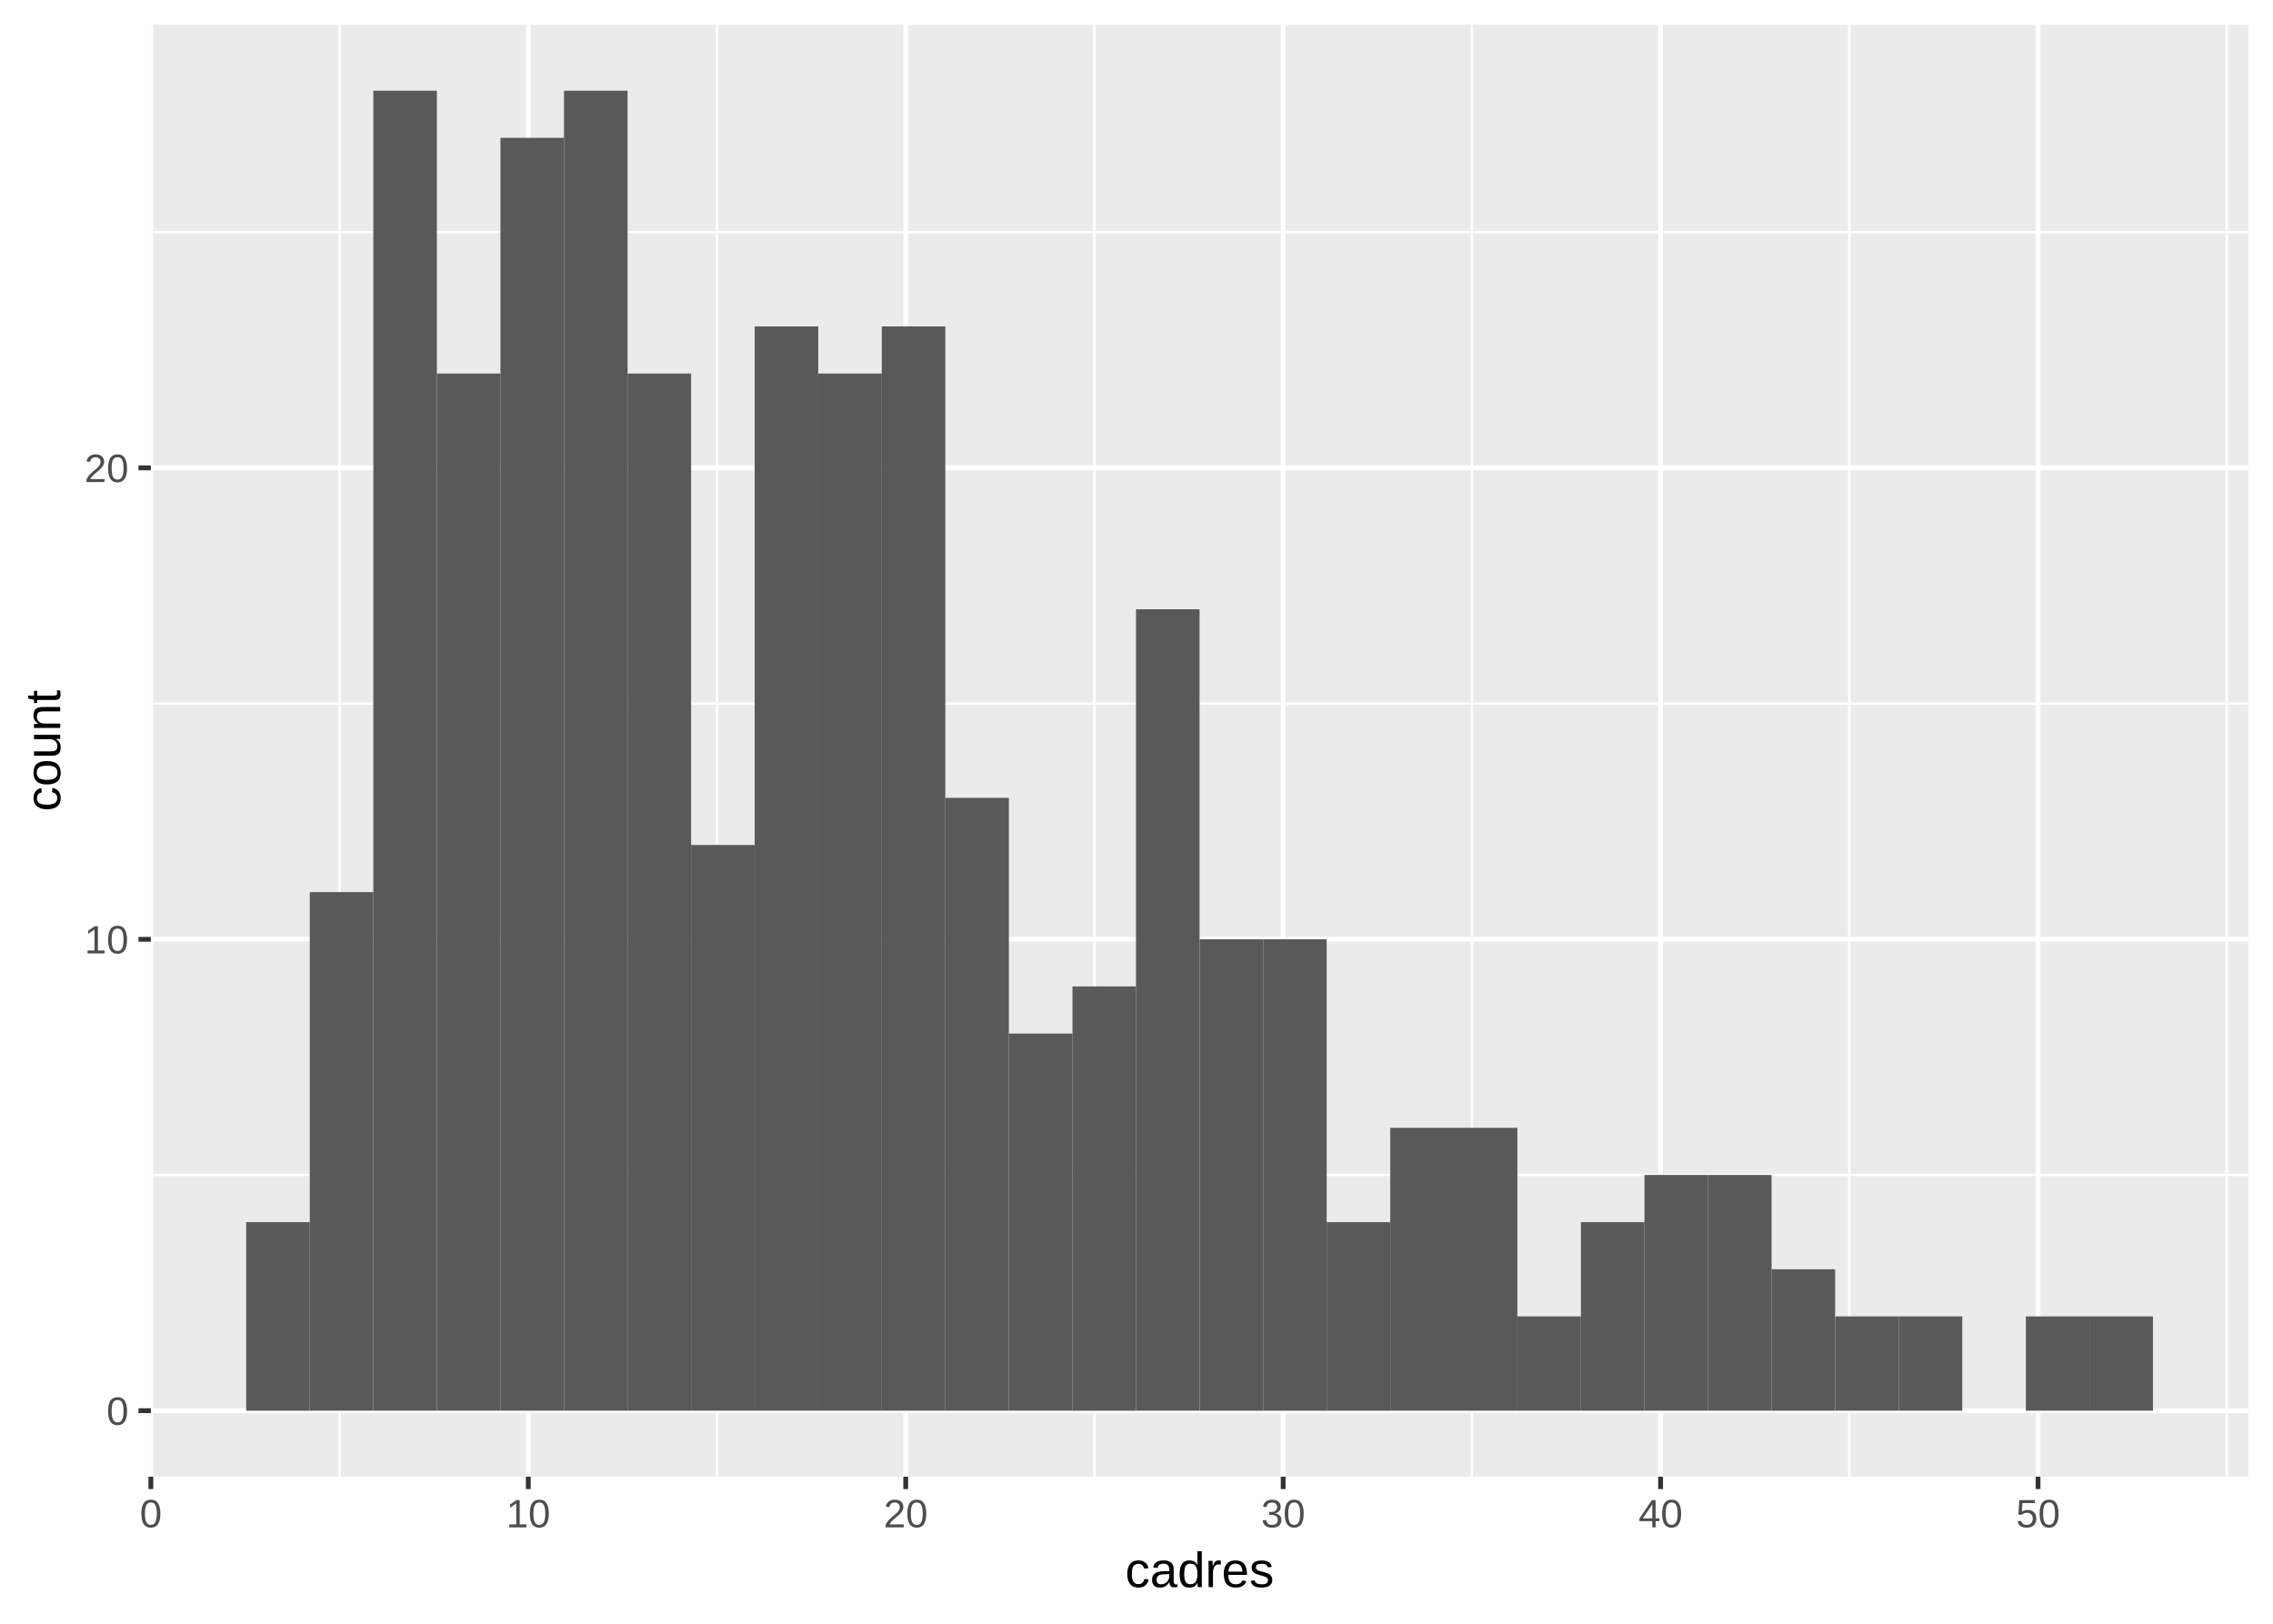
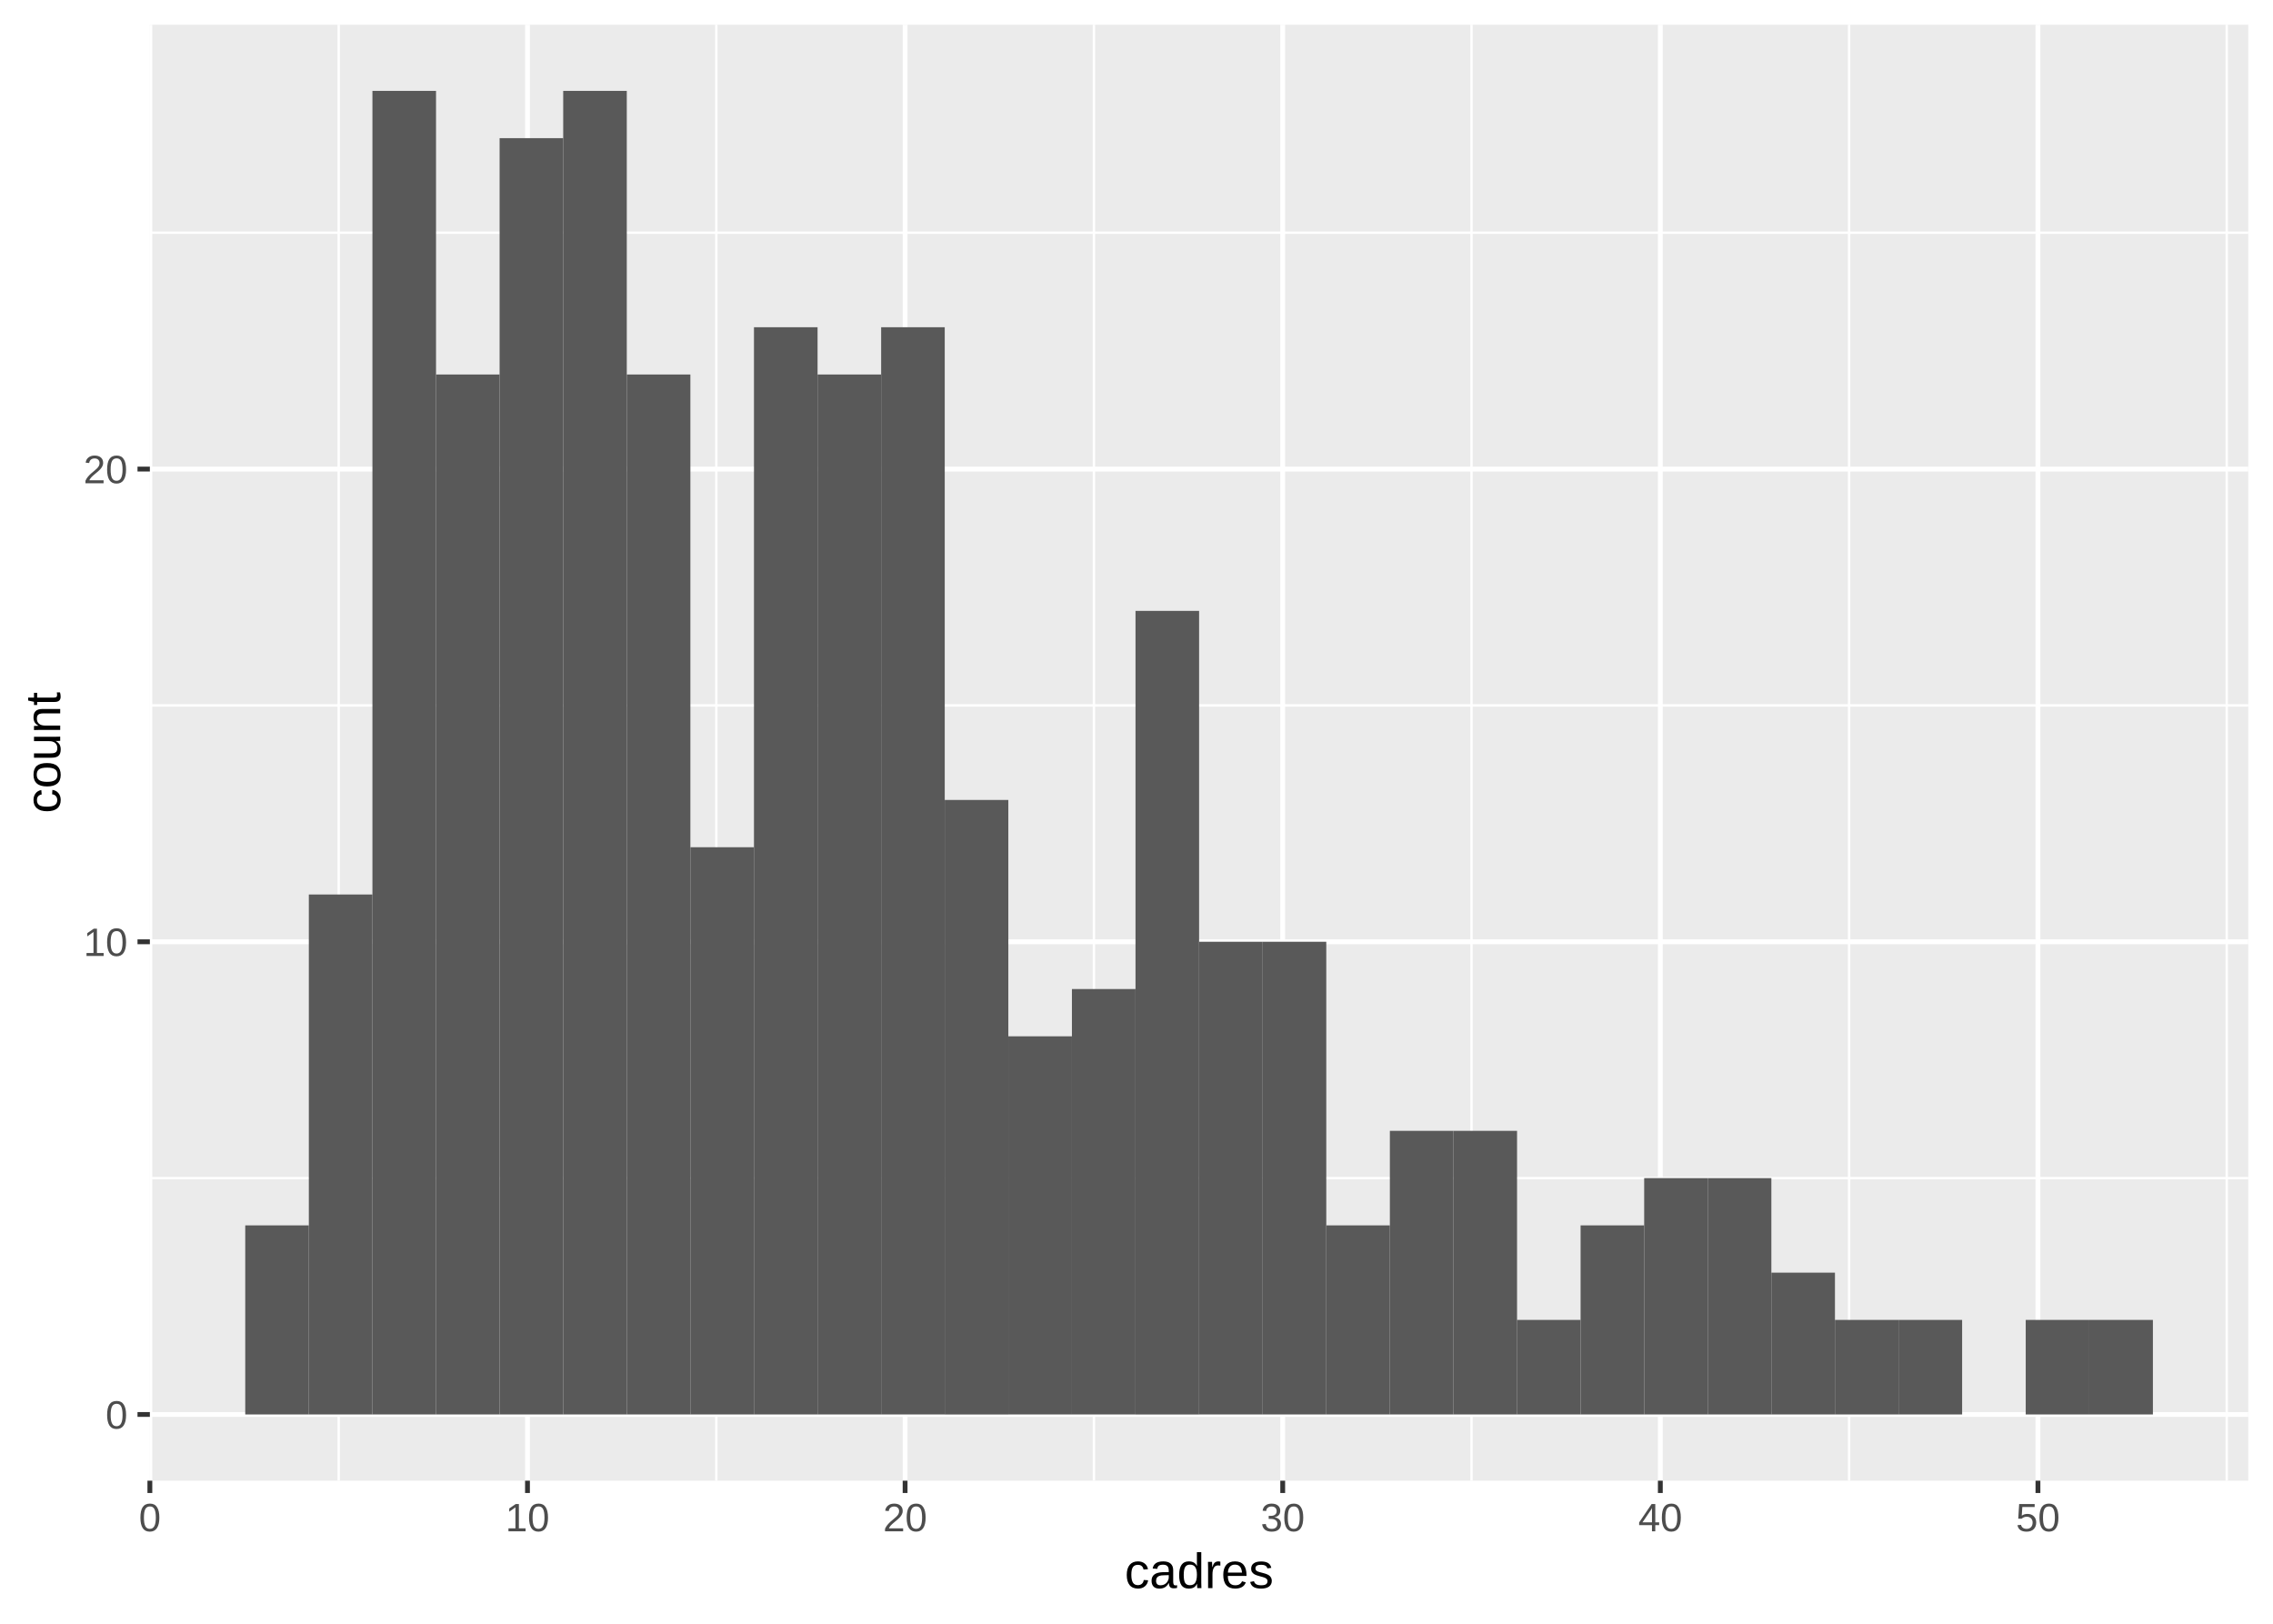
<svg xmlns="http://www.w3.org/2000/svg" viewBox="0 0 504.00 360.00">
  <defs>
    <style type="text/css">
-     line, polyline, path, rect, circle {
+     line, polyline, polygon, path, rect, circle {
      fill: none;
      stroke: #000000;
      stroke-linecap: round;
      stroke-linejoin: round;
      stroke-miterlimit: 10.00;
    }
  </style>
  </defs>
  <rect width="100%" height="100%" style="stroke: none; fill: #FFFFFF;" />
  <rect x="0.00" y="0.00" width="504.00" height="360.00" style="stroke-width: 1.07; stroke: #FFFFFF; fill: #FFFFFF;" />
  <defs>
-     <clipPath id="cpMzMuNDUzfDQ5OC41MjF8MzI3LjM5Nnw1LjQ3OTQ1">
-       <rect x="33.45" y="5.48" width="465.07" height="321.92" />
+     <clipPath id="cpMzMuMjN8NDk4LjUyfDMyOC4yOHw1LjQ4">
+       <rect x="33.23" y="5.48" width="465.29" height="322.80" />
    </clipPath>
  </defs>
-   <rect x="33.45" y="5.48" width="465.07" height="321.92" style="stroke-width: 1.07; stroke: none; fill: #EBEBEB;" clip-path="url(#cpMzMuNDUzfDQ5OC41MjF8MzI3LjM5Nnw1LjQ3OTQ1)" />
-   <polyline points="33.45,260.50 498.52,260.50 " style="stroke-width: 0.53; stroke: #FFFFFF; stroke-linecap: butt;" clip-path="url(#cpMzMuNDUzfDQ5OC41MjF8MzI3LjM5Nnw1LjQ3OTQ1)" />
-   <polyline points="33.45,155.99 498.52,155.99 " style="stroke-width: 0.53; stroke: #FFFFFF; stroke-linecap: butt;" clip-path="url(#cpMzMuNDUzfDQ5OC41MjF8MzI3LjM5Nnw1LjQ3OTQ1)" />
-   <polyline points="33.45,51.47 498.52,51.47 " style="stroke-width: 0.53; stroke: #FFFFFF; stroke-linecap: butt;" clip-path="url(#cpMzMuNDUzfDQ5OC41MjF8MzI3LjM5Nnw1LjQ3OTQ1)" />
-   <polyline points="75.30,327.40 75.30,5.48 " style="stroke-width: 0.53; stroke: #FFFFFF; stroke-linecap: butt;" clip-path="url(#cpMzMuNDUzfDQ5OC41MjF8MzI3LjM5Nnw1LjQ3OTQ1)" />
-   <polyline points="158.99,327.40 158.99,5.48 " style="stroke-width: 0.53; stroke: #FFFFFF; stroke-linecap: butt;" clip-path="url(#cpMzMuNDUzfDQ5OC41MjF8MzI3LjM5Nnw1LjQ3OTQ1)" />
-   <polyline points="242.68,327.40 242.68,5.48 " style="stroke-width: 0.53; stroke: #FFFFFF; stroke-linecap: butt;" clip-path="url(#cpMzMuNDUzfDQ5OC41MjF8MzI3LjM5Nnw1LjQ3OTQ1)" />
-   <polyline points="326.37,327.40 326.37,5.48 " style="stroke-width: 0.53; stroke: #FFFFFF; stroke-linecap: butt;" clip-path="url(#cpMzMuNDUzfDQ5OC41MjF8MzI3LjM5Nnw1LjQ3OTQ1)" />
-   <polyline points="410.05,327.40 410.05,5.48 " style="stroke-width: 0.53; stroke: #FFFFFF; stroke-linecap: butt;" clip-path="url(#cpMzMuNDUzfDQ5OC41MjF8MzI3LjM5Nnw1LjQ3OTQ1)" />
-   <polyline points="493.74,327.40 493.74,5.48 " style="stroke-width: 0.53; stroke: #FFFFFF; stroke-linecap: butt;" clip-path="url(#cpMzMuNDUzfDQ5OC41MjF8MzI3LjM5Nnw1LjQ3OTQ1)" />
-   <polyline points="33.45,312.76 498.52,312.76 " style="stroke-width: 1.07; stroke: #FFFFFF; stroke-linecap: butt;" clip-path="url(#cpMzMuNDUzfDQ5OC41MjF8MzI3LjM5Nnw1LjQ3OTQ1)" />
-   <polyline points="33.45,208.25 498.52,208.25 " style="stroke-width: 1.07; stroke: #FFFFFF; stroke-linecap: butt;" clip-path="url(#cpMzMuNDUzfDQ5OC41MjF8MzI3LjM5Nnw1LjQ3OTQ1)" />
-   <polyline points="33.45,103.73 498.52,103.73 " style="stroke-width: 1.07; stroke: #FFFFFF; stroke-linecap: butt;" clip-path="url(#cpMzMuNDUzfDQ5OC41MjF8MzI3LjM5Nnw1LjQ3OTQ1)" />
-   <polyline points="33.45,327.40 33.45,5.48 " style="stroke-width: 1.07; stroke: #FFFFFF; stroke-linecap: butt;" clip-path="url(#cpMzMuNDUzfDQ5OC41MjF8MzI3LjM5Nnw1LjQ3OTQ1)" />
-   <polyline points="117.14,327.40 117.14,5.48 " style="stroke-width: 1.07; stroke: #FFFFFF; stroke-linecap: butt;" clip-path="url(#cpMzMuNDUzfDQ5OC41MjF8MzI3LjM5Nnw1LjQ3OTQ1)" />
-   <polyline points="200.83,327.40 200.83,5.48 " style="stroke-width: 1.07; stroke: #FFFFFF; stroke-linecap: butt;" clip-path="url(#cpMzMuNDUzfDQ5OC41MjF8MzI3LjM5Nnw1LjQ3OTQ1)" />
-   <polyline points="284.52,327.40 284.52,5.48 " style="stroke-width: 1.07; stroke: #FFFFFF; stroke-linecap: butt;" clip-path="url(#cpMzMuNDUzfDQ5OC41MjF8MzI3LjM5Nnw1LjQ3OTQ1)" />
-   <polyline points="368.21,327.40 368.21,5.48 " style="stroke-width: 1.07; stroke: #FFFFFF; stroke-linecap: butt;" clip-path="url(#cpMzMuNDUzfDQ5OC41MjF8MzI3LjM5Nnw1LjQ3OTQ1)" />
-   <polyline points="451.90,327.40 451.90,5.48 " style="stroke-width: 1.07; stroke: #FFFFFF; stroke-linecap: butt;" clip-path="url(#cpMzMuNDUzfDQ5OC41MjF8MzI3LjM5Nnw1LjQ3OTQ1)" />
-   <rect x="54.59" y="270.96" width="14.09" height="41.81" style="stroke-width: 1.07; stroke: none; stroke-linecap: butt; fill: #595959;" clip-path="url(#cpMzMuNDUzfDQ5OC41MjF8MzI3LjM5Nnw1LjQ3OTQ1)" />
-   <rect x="68.69" y="197.79" width="14.09" height="114.97" style="stroke-width: 1.07; stroke: none; stroke-linecap: butt; fill: #595959;" clip-path="url(#cpMzMuNDUzfDQ5OC41MjF8MzI3LjM5Nnw1LjQ3OTQ1)" />
-   <rect x="82.78" y="20.11" width="14.09" height="292.65" style="stroke-width: 1.07; stroke: none; stroke-linecap: butt; fill: #595959;" clip-path="url(#cpMzMuNDUzfDQ5OC41MjF8MzI3LjM5Nnw1LjQ3OTQ1)" />
-   <rect x="96.87" y="82.82" width="14.09" height="229.94" style="stroke-width: 1.07; stroke: none; stroke-linecap: butt; fill: #595959;" clip-path="url(#cpMzMuNDUzfDQ5OC41MjF8MzI3LjM5Nnw1LjQ3OTQ1)" />
-   <rect x="110.96" y="30.56" width="14.09" height="282.20" style="stroke-width: 1.07; stroke: none; stroke-linecap: butt; fill: #595959;" clip-path="url(#cpMzMuNDUzfDQ5OC41MjF8MzI3LjM5Nnw1LjQ3OTQ1)" />
-   <rect x="125.06" y="20.11" width="14.09" height="292.65" style="stroke-width: 1.07; stroke: none; stroke-linecap: butt; fill: #595959;" clip-path="url(#cpMzMuNDUzfDQ5OC41MjF8MzI3LjM5Nnw1LjQ3OTQ1)" />
-   <rect x="139.15" y="82.82" width="14.09" height="229.94" style="stroke-width: 1.07; stroke: none; stroke-linecap: butt; fill: #595959;" clip-path="url(#cpMzMuNDUzfDQ5OC41MjF8MzI3LjM5Nnw1LjQ3OTQ1)" />
-   <rect x="153.24" y="187.34" width="14.09" height="125.42" style="stroke-width: 1.07; stroke: none; stroke-linecap: butt; fill: #595959;" clip-path="url(#cpMzMuNDUzfDQ5OC41MjF8MzI3LjM5Nnw1LjQ3OTQ1)" />
-   <rect x="167.34" y="72.37" width="14.09" height="240.39" style="stroke-width: 1.07; stroke: none; stroke-linecap: butt; fill: #595959;" clip-path="url(#cpMzMuNDUzfDQ5OC41MjF8MzI3LjM5Nnw1LjQ3OTQ1)" />
-   <rect x="181.43" y="82.82" width="14.09" height="229.94" style="stroke-width: 1.07; stroke: none; stroke-linecap: butt; fill: #595959;" clip-path="url(#cpMzMuNDUzfDQ5OC41MjF8MzI3LjM5Nnw1LjQ3OTQ1)" />
-   <rect x="195.52" y="72.37" width="14.09" height="240.39" style="stroke-width: 1.07; stroke: none; stroke-linecap: butt; fill: #595959;" clip-path="url(#cpMzMuNDUzfDQ5OC41MjF8MzI3LjM5Nnw1LjQ3OTQ1)" />
-   <rect x="209.61" y="176.89" width="14.09" height="135.87" style="stroke-width: 1.07; stroke: none; stroke-linecap: butt; fill: #595959;" clip-path="url(#cpMzMuNDUzfDQ5OC41MjF8MzI3LjM5Nnw1LjQ3OTQ1)" />
-   <rect x="223.71" y="229.15" width="14.09" height="83.61" style="stroke-width: 1.07; stroke: none; stroke-linecap: butt; fill: #595959;" clip-path="url(#cpMzMuNDUzfDQ5OC41MjF8MzI3LjM5Nnw1LjQ3OTQ1)" />
-   <rect x="237.80" y="218.70" width="14.09" height="94.07" style="stroke-width: 1.07; stroke: none; stroke-linecap: butt; fill: #595959;" clip-path="url(#cpMzMuNDUzfDQ5OC41MjF8MzI3LjM5Nnw1LjQ3OTQ1)" />
-   <rect x="251.89" y="135.08" width="14.09" height="177.68" style="stroke-width: 1.07; stroke: none; stroke-linecap: butt; fill: #595959;" clip-path="url(#cpMzMuNDUzfDQ5OC41MjF8MzI3LjM5Nnw1LjQ3OTQ1)" />
-   <rect x="265.99" y="208.25" width="14.09" height="104.52" style="stroke-width: 1.07; stroke: none; stroke-linecap: butt; fill: #595959;" clip-path="url(#cpMzMuNDUzfDQ5OC41MjF8MzI3LjM5Nnw1LjQ3OTQ1)" />
-   <rect x="280.08" y="208.25" width="14.09" height="104.52" style="stroke-width: 1.07; stroke: none; stroke-linecap: butt; fill: #595959;" clip-path="url(#cpMzMuNDUzfDQ5OC41MjF8MzI3LjM5Nnw1LjQ3OTQ1)" />
-   <rect x="294.17" y="270.96" width="14.09" height="41.81" style="stroke-width: 1.07; stroke: none; stroke-linecap: butt; fill: #595959;" clip-path="url(#cpMzMuNDUzfDQ5OC41MjF8MzI3LjM5Nnw1LjQ3OTQ1)" />
-   <rect x="308.27" y="250.05" width="14.09" height="62.71" style="stroke-width: 1.07; stroke: none; stroke-linecap: butt; fill: #595959;" clip-path="url(#cpMzMuNDUzfDQ5OC41MjF8MzI3LjM5Nnw1LjQ3OTQ1)" />
-   <rect x="322.36" y="250.05" width="14.09" height="62.71" style="stroke-width: 1.07; stroke: none; stroke-linecap: butt; fill: #595959;" clip-path="url(#cpMzMuNDUzfDQ5OC41MjF8MzI3LjM5Nnw1LjQ3OTQ1)" />
-   <rect x="336.45" y="291.86" width="14.09" height="20.90" style="stroke-width: 1.07; stroke: none; stroke-linecap: butt; fill: #595959;" clip-path="url(#cpMzMuNDUzfDQ5OC41MjF8MzI3LjM5Nnw1LjQ3OTQ1)" />
-   <rect x="350.54" y="270.96" width="14.09" height="41.81" style="stroke-width: 1.07; stroke: none; stroke-linecap: butt; fill: #595959;" clip-path="url(#cpMzMuNDUzfDQ5OC41MjF8MzI3LjM5Nnw1LjQ3OTQ1)" />
-   <rect x="364.64" y="260.50" width="14.09" height="52.26" style="stroke-width: 1.07; stroke: none; stroke-linecap: butt; fill: #595959;" clip-path="url(#cpMzMuNDUzfDQ5OC41MjF8MzI3LjM5Nnw1LjQ3OTQ1)" />
-   <rect x="378.73" y="260.50" width="14.09" height="52.26" style="stroke-width: 1.07; stroke: none; stroke-linecap: butt; fill: #595959;" clip-path="url(#cpMzMuNDUzfDQ5OC41MjF8MzI3LjM5Nnw1LjQ3OTQ1)" />
-   <rect x="392.82" y="281.41" width="14.09" height="31.36" style="stroke-width: 1.07; stroke: none; stroke-linecap: butt; fill: #595959;" clip-path="url(#cpMzMuNDUzfDQ5OC41MjF8MzI3LjM5Nnw1LjQ3OTQ1)" />
-   <rect x="406.92" y="291.86" width="14.09" height="20.90" style="stroke-width: 1.07; stroke: none; stroke-linecap: butt; fill: #595959;" clip-path="url(#cpMzMuNDUzfDQ5OC41MjF8MzI3LjM5Nnw1LjQ3OTQ1)" />
-   <rect x="421.01" y="291.86" width="14.09" height="20.90" style="stroke-width: 1.07; stroke: none; stroke-linecap: butt; fill: #595959;" clip-path="url(#cpMzMuNDUzfDQ5OC41MjF8MzI3LjM5Nnw1LjQ3OTQ1)" />
-   <rect x="435.10" y="312.76" width="14.09" height="0.00" style="stroke-width: 1.07; stroke: none; stroke-linecap: butt; fill: #595959;" clip-path="url(#cpMzMuNDUzfDQ5OC41MjF8MzI3LjM5Nnw1LjQ3OTQ1)" />
-   <rect x="449.20" y="291.86" width="14.09" height="20.90" style="stroke-width: 1.07; stroke: none; stroke-linecap: butt; fill: #595959;" clip-path="url(#cpMzMuNDUzfDQ5OC41MjF8MzI3LjM5Nnw1LjQ3OTQ1)" />
-   <rect x="463.29" y="291.86" width="14.09" height="20.90" style="stroke-width: 1.07; stroke: none; stroke-linecap: butt; fill: #595959;" clip-path="url(#cpMzMuNDUzfDQ5OC41MjF8MzI3LjM5Nnw1LjQ3OTQ1)" />
+   <rect x="33.23" y="5.48" width="465.29" height="322.80" style="stroke-width: 1.07; stroke: none; fill: #EBEBEB;" clip-path="url(#cpMzMuMjN8NDk4LjUyfDMyOC4yOHw1LjQ4)" />
+   <polyline points="33.23,261.20 498.52,261.20 " style="stroke-width: 0.53; stroke: #FFFFFF; stroke-linecap: butt;" clip-path="url(#cpMzMuMjN8NDk4LjUyfDMyOC4yOHw1LjQ4)" />
+   <polyline points="33.23,156.40 498.52,156.40 " style="stroke-width: 0.53; stroke: #FFFFFF; stroke-linecap: butt;" clip-path="url(#cpMzMuMjN8NDk4LjUyfDMyOC4yOHw1LjQ4)" />
+   <polyline points="33.23,51.59 498.52,51.59 " style="stroke-width: 0.53; stroke: #FFFFFF; stroke-linecap: butt;" clip-path="url(#cpMzMuMjN8NDk4LjUyfDMyOC4yOHw1LjQ4)" />
+   <polyline points="75.10,328.28 75.10,5.48 " style="stroke-width: 0.53; stroke: #FFFFFF; stroke-linecap: butt;" clip-path="url(#cpMzMuMjN8NDk4LjUyfDMyOC4yOHw1LjQ4)" />
+   <polyline points="158.83,328.28 158.83,5.48 " style="stroke-width: 0.53; stroke: #FFFFFF; stroke-linecap: butt;" clip-path="url(#cpMzMuMjN8NDk4LjUyfDMyOC4yOHw1LjQ4)" />
+   <polyline points="242.56,328.28 242.56,5.48 " style="stroke-width: 0.53; stroke: #FFFFFF; stroke-linecap: butt;" clip-path="url(#cpMzMuMjN8NDk4LjUyfDMyOC4yOHw1LjQ4)" />
+   <polyline points="326.28,328.28 326.28,5.48 " style="stroke-width: 0.53; stroke: #FFFFFF; stroke-linecap: butt;" clip-path="url(#cpMzMuMjN8NDk4LjUyfDMyOC4yOHw1LjQ4)" />
+   <polyline points="410.01,328.28 410.01,5.48 " style="stroke-width: 0.53; stroke: #FFFFFF; stroke-linecap: butt;" clip-path="url(#cpMzMuMjN8NDk4LjUyfDMyOC4yOHw1LjQ4)" />
+   <polyline points="493.74,328.28 493.74,5.48 " style="stroke-width: 0.53; stroke: #FFFFFF; stroke-linecap: butt;" clip-path="url(#cpMzMuMjN8NDk4LjUyfDMyOC4yOHw1LjQ4)" />
+   <polyline points="33.23,313.60 498.52,313.60 " style="stroke-width: 1.07; stroke: #FFFFFF; stroke-linecap: butt;" clip-path="url(#cpMzMuMjN8NDk4LjUyfDMyOC4yOHw1LjQ4)" />
+   <polyline points="33.23,208.80 498.52,208.80 " style="stroke-width: 1.07; stroke: #FFFFFF; stroke-linecap: butt;" clip-path="url(#cpMzMuMjN8NDk4LjUyfDMyOC4yOHw1LjQ4)" />
+   <polyline points="33.23,104.00 498.52,104.00 " style="stroke-width: 1.07; stroke: #FFFFFF; stroke-linecap: butt;" clip-path="url(#cpMzMuMjN8NDk4LjUyfDMyOC4yOHw1LjQ4)" />
+   <polyline points="33.23,328.28 33.23,5.48 " style="stroke-width: 1.07; stroke: #FFFFFF; stroke-linecap: butt;" clip-path="url(#cpMzMuMjN8NDk4LjUyfDMyOC4yOHw1LjQ4)" />
+   <polyline points="116.96,328.28 116.96,5.48 " style="stroke-width: 1.07; stroke: #FFFFFF; stroke-linecap: butt;" clip-path="url(#cpMzMuMjN8NDk4LjUyfDMyOC4yOHw1LjQ4)" />
+   <polyline points="200.69,328.28 200.69,5.48 " style="stroke-width: 1.07; stroke: #FFFFFF; stroke-linecap: butt;" clip-path="url(#cpMzMuMjN8NDk4LjUyfDMyOC4yOHw1LjQ4)" />
+   <polyline points="284.42,328.28 284.42,5.48 " style="stroke-width: 1.07; stroke: #FFFFFF; stroke-linecap: butt;" clip-path="url(#cpMzMuMjN8NDk4LjUyfDMyOC4yOHw1LjQ4)" />
+   <polyline points="368.15,328.28 368.15,5.48 " style="stroke-width: 1.07; stroke: #FFFFFF; stroke-linecap: butt;" clip-path="url(#cpMzMuMjN8NDk4LjUyfDMyOC4yOHw1LjQ4)" />
+   <polyline points="451.88,328.28 451.88,5.48 " style="stroke-width: 1.07; stroke: #FFFFFF; stroke-linecap: butt;" clip-path="url(#cpMzMuMjN8NDk4LjUyfDMyOC4yOHw1LjQ4)" />
+   <rect x="54.38" y="271.68" width="14.10" height="41.92" style="stroke-width: 1.07; stroke: none; stroke-linecap: square; stroke-linejoin: miter; fill: #595959;" clip-path="url(#cpMzMuMjN8NDk4LjUyfDMyOC4yOHw1LjQ4)" />
+   <rect x="68.48" y="198.32" width="14.10" height="115.28" style="stroke-width: 1.07; stroke: none; stroke-linecap: square; stroke-linejoin: miter; fill: #595959;" clip-path="url(#cpMzMuMjN8NDk4LjUyfDMyOC4yOHw1LjQ4)" />
+   <rect x="82.58" y="20.15" width="14.10" height="293.45" style="stroke-width: 1.07; stroke: none; stroke-linecap: square; stroke-linejoin: miter; fill: #595959;" clip-path="url(#cpMzMuMjN8NDk4LjUyfDMyOC4yOHw1LjQ4)" />
+   <rect x="96.68" y="83.03" width="14.10" height="230.57" style="stroke-width: 1.07; stroke: none; stroke-linecap: square; stroke-linejoin: miter; fill: #595959;" clip-path="url(#cpMzMuMjN8NDk4LjUyfDMyOC4yOHw1LjQ4)" />
+   <rect x="110.78" y="30.63" width="14.10" height="282.97" style="stroke-width: 1.07; stroke: none; stroke-linecap: square; stroke-linejoin: miter; fill: #595959;" clip-path="url(#cpMzMuMjN8NDk4LjUyfDMyOC4yOHw1LjQ4)" />
+   <rect x="124.88" y="20.15" width="14.10" height="293.45" style="stroke-width: 1.07; stroke: none; stroke-linecap: square; stroke-linejoin: miter; fill: #595959;" clip-path="url(#cpMzMuMjN8NDk4LjUyfDMyOC4yOHw1LjQ4)" />
+   <rect x="138.98" y="83.03" width="14.10" height="230.57" style="stroke-width: 1.07; stroke: none; stroke-linecap: square; stroke-linejoin: miter; fill: #595959;" clip-path="url(#cpMzMuMjN8NDk4LjUyfDMyOC4yOHw1LjQ4)" />
+   <rect x="153.08" y="187.84" width="14.10" height="125.76" style="stroke-width: 1.07; stroke: none; stroke-linecap: square; stroke-linejoin: miter; fill: #595959;" clip-path="url(#cpMzMuMjN8NDk4LjUyfDMyOC4yOHw1LjQ4)" />
+   <rect x="167.18" y="72.55" width="14.10" height="241.05" style="stroke-width: 1.07; stroke: none; stroke-linecap: square; stroke-linejoin: miter; fill: #595959;" clip-path="url(#cpMzMuMjN8NDk4LjUyfDMyOC4yOHw1LjQ4)" />
+   <rect x="181.28" y="83.03" width="14.10" height="230.57" style="stroke-width: 1.07; stroke: none; stroke-linecap: square; stroke-linejoin: miter; fill: #595959;" clip-path="url(#cpMzMuMjN8NDk4LjUyfDMyOC4yOHw1LjQ4)" />
+   <rect x="195.38" y="72.55" width="14.10" height="241.05" style="stroke-width: 1.07; stroke: none; stroke-linecap: square; stroke-linejoin: miter; fill: #595959;" clip-path="url(#cpMzMuMjN8NDk4LjUyfDMyOC4yOHw1LjQ4)" />
+   <rect x="209.48" y="177.36" width="14.10" height="136.25" style="stroke-width: 1.07; stroke: none; stroke-linecap: square; stroke-linejoin: miter; fill: #595959;" clip-path="url(#cpMzMuMjN8NDk4LjUyfDMyOC4yOHw1LjQ4)" />
+   <rect x="223.58" y="229.76" width="14.10" height="83.84" style="stroke-width: 1.07; stroke: none; stroke-linecap: square; stroke-linejoin: miter; fill: #595959;" clip-path="url(#cpMzMuMjN8NDk4LjUyfDMyOC4yOHw1LjQ4)" />
+   <rect x="237.68" y="219.28" width="14.10" height="94.32" style="stroke-width: 1.07; stroke: none; stroke-linecap: square; stroke-linejoin: miter; fill: #595959;" clip-path="url(#cpMzMuMjN8NDk4LjUyfDMyOC4yOHw1LjQ4)" />
+   <rect x="251.78" y="135.44" width="14.10" height="178.17" style="stroke-width: 1.07; stroke: none; stroke-linecap: square; stroke-linejoin: miter; fill: #595959;" clip-path="url(#cpMzMuMjN8NDk4LjUyfDMyOC4yOHw1LjQ4)" />
+   <rect x="265.88" y="208.80" width="14.10" height="104.80" style="stroke-width: 1.07; stroke: none; stroke-linecap: square; stroke-linejoin: miter; fill: #595959;" clip-path="url(#cpMzMuMjN8NDk4LjUyfDMyOC4yOHw1LjQ4)" />
+   <rect x="279.98" y="208.80" width="14.10" height="104.80" style="stroke-width: 1.07; stroke: none; stroke-linecap: square; stroke-linejoin: miter; fill: #595959;" clip-path="url(#cpMzMuMjN8NDk4LjUyfDMyOC4yOHw1LjQ4)" />
+   <rect x="294.08" y="271.68" width="14.10" height="41.92" style="stroke-width: 1.07; stroke: none; stroke-linecap: square; stroke-linejoin: miter; fill: #595959;" clip-path="url(#cpMzMuMjN8NDk4LjUyfDMyOC4yOHw1LjQ4)" />
+   <rect x="308.18" y="250.72" width="14.10" height="62.88" style="stroke-width: 1.07; stroke: none; stroke-linecap: square; stroke-linejoin: miter; fill: #595959;" clip-path="url(#cpMzMuMjN8NDk4LjUyfDMyOC4yOHw1LjQ4)" />
+   <rect x="322.28" y="250.72" width="14.10" height="62.88" style="stroke-width: 1.07; stroke: none; stroke-linecap: square; stroke-linejoin: miter; fill: #595959;" clip-path="url(#cpMzMuMjN8NDk4LjUyfDMyOC4yOHw1LjQ4)" />
+   <rect x="336.37" y="292.64" width="14.10" height="20.96" style="stroke-width: 1.07; stroke: none; stroke-linecap: square; stroke-linejoin: miter; fill: #595959;" clip-path="url(#cpMzMuMjN8NDk4LjUyfDMyOC4yOHw1LjQ4)" />
+   <rect x="350.47" y="271.68" width="14.10" height="41.92" style="stroke-width: 1.07; stroke: none; stroke-linecap: square; stroke-linejoin: miter; fill: #595959;" clip-path="url(#cpMzMuMjN8NDk4LjUyfDMyOC4yOHw1LjQ4)" />
+   <rect x="364.57" y="261.20" width="14.10" height="52.40" style="stroke-width: 1.07; stroke: none; stroke-linecap: square; stroke-linejoin: miter; fill: #595959;" clip-path="url(#cpMzMuMjN8NDk4LjUyfDMyOC4yOHw1LjQ4)" />
+   <rect x="378.67" y="261.20" width="14.10" height="52.40" style="stroke-width: 1.07; stroke: none; stroke-linecap: square; stroke-linejoin: miter; fill: #595959;" clip-path="url(#cpMzMuMjN8NDk4LjUyfDMyOC4yOHw1LjQ4)" />
+   <rect x="392.77" y="282.16" width="14.10" height="31.44" style="stroke-width: 1.07; stroke: none; stroke-linecap: square; stroke-linejoin: miter; fill: #595959;" clip-path="url(#cpMzMuMjN8NDk4LjUyfDMyOC4yOHw1LjQ4)" />
+   <rect x="406.87" y="292.64" width="14.10" height="20.96" style="stroke-width: 1.07; stroke: none; stroke-linecap: square; stroke-linejoin: miter; fill: #595959;" clip-path="url(#cpMzMuMjN8NDk4LjUyfDMyOC4yOHw1LjQ4)" />
+   <rect x="420.97" y="292.64" width="14.10" height="20.96" style="stroke-width: 1.07; stroke: none; stroke-linecap: square; stroke-linejoin: miter; fill: #595959;" clip-path="url(#cpMzMuMjN8NDk4LjUyfDMyOC4yOHw1LjQ4)" />
+   <rect x="435.07" y="313.60" width="14.10" height="0.00" style="stroke-width: 1.07; stroke: none; stroke-linecap: square; stroke-linejoin: miter; fill: #595959;" clip-path="url(#cpMzMuMjN8NDk4LjUyfDMyOC4yOHw1LjQ4)" />
+   <rect x="449.17" y="292.64" width="14.10" height="20.96" style="stroke-width: 1.07; stroke: none; stroke-linecap: square; stroke-linejoin: miter; fill: #595959;" clip-path="url(#cpMzMuMjN8NDk4LjUyfDMyOC4yOHw1LjQ4)" />
+   <rect x="463.27" y="292.64" width="14.10" height="20.96" style="stroke-width: 1.07; stroke: none; stroke-linecap: square; stroke-linejoin: miter; fill: #595959;" clip-path="url(#cpMzMuMjN8NDk4LjUyfDMyOC4yOHw1LjQ4)" />
  <defs>
-     <clipPath id="cpMHw1MDR8MzYwfDA=">
+     <clipPath id="cpMC4wMHw1MDQuMDB8MzYwLjAwfDAuMDA=">
      <rect x="0.00" y="0.00" width="504.00" height="360.00" />
    </clipPath>
  </defs>
-   <g clip-path="url(#cpMHw1MDR8MzYwfDA=)">
-     <text x="23.63" y="315.91" style="font-size: 8.80px; fill: #4D4D4D; font-family: Arial;" textLength="4.89px" lengthAdjust="spacingAndGlyphs">0</text>
+   <g clip-path="url(#cpMC4wMHw1MDQuMDB8MzYwLjAwfDAuMDA=)">
+     <text x="23.41" y="316.75" style="font-size: 8.80px; fill: #4D4D4D; font-family: Arial;" textLength="4.89px" lengthAdjust="spacingAndGlyphs">0</text>
  </g>
-   <g clip-path="url(#cpMHw1MDR8MzYwfDA=)">
-     <text x="18.73" y="211.39" style="font-size: 8.80px; fill: #4D4D4D; font-family: Arial;" textLength="9.79px" lengthAdjust="spacingAndGlyphs">10</text>
+   <g clip-path="url(#cpMC4wMHw1MDQuMDB8MzYwLjAwfDAuMDA=)">
+     <text x="18.51" y="211.95" style="font-size: 8.80px; fill: #4D4D4D; font-family: Arial;" textLength="9.79px" lengthAdjust="spacingAndGlyphs">10</text>
  </g>
-   <g clip-path="url(#cpMHw1MDR8MzYwfDA=)">
-     <text x="18.73" y="106.88" style="font-size: 8.80px; fill: #4D4D4D; font-family: Arial;" textLength="9.79px" lengthAdjust="spacingAndGlyphs">20</text>
+   <g clip-path="url(#cpMC4wMHw1MDQuMDB8MzYwLjAwfDAuMDA=)">
+     <text x="18.51" y="107.14" style="font-size: 8.80px; fill: #4D4D4D; font-family: Arial;" textLength="9.79px" lengthAdjust="spacingAndGlyphs">20</text>
  </g>
-   <polyline points="30.71,312.76 33.45,312.76 " style="stroke-width: 1.07; stroke: #333333; stroke-linecap: butt;" clip-path="url(#cpMHw1MDR8MzYwfDA=)" />
-   <polyline points="30.71,208.25 33.45,208.25 " style="stroke-width: 1.07; stroke: #333333; stroke-linecap: butt;" clip-path="url(#cpMHw1MDR8MzYwfDA=)" />
-   <polyline points="30.71,103.73 33.45,103.73 " style="stroke-width: 1.07; stroke: #333333; stroke-linecap: butt;" clip-path="url(#cpMHw1MDR8MzYwfDA=)" />
-   <polyline points="33.45,330.14 33.45,327.40 " style="stroke-width: 1.07; stroke: #333333; stroke-linecap: butt;" clip-path="url(#cpMHw1MDR8MzYwfDA=)" />
-   <polyline points="117.14,330.14 117.14,327.40 " style="stroke-width: 1.07; stroke: #333333; stroke-linecap: butt;" clip-path="url(#cpMHw1MDR8MzYwfDA=)" />
-   <polyline points="200.83,330.14 200.83,327.40 " style="stroke-width: 1.07; stroke: #333333; stroke-linecap: butt;" clip-path="url(#cpMHw1MDR8MzYwfDA=)" />
-   <polyline points="284.52,330.14 284.52,327.40 " style="stroke-width: 1.07; stroke: #333333; stroke-linecap: butt;" clip-path="url(#cpMHw1MDR8MzYwfDA=)" />
-   <polyline points="368.21,330.14 368.21,327.40 " style="stroke-width: 1.07; stroke: #333333; stroke-linecap: butt;" clip-path="url(#cpMHw1MDR8MzYwfDA=)" />
-   <polyline points="451.90,330.14 451.90,327.40 " style="stroke-width: 1.07; stroke: #333333; stroke-linecap: butt;" clip-path="url(#cpMHw1MDR8MzYwfDA=)" />
-   <g clip-path="url(#cpMHw1MDR8MzYwfDA=)">
-     <text x="31.01" y="338.63" style="font-size: 8.80px; fill: #4D4D4D; font-family: Arial;" textLength="4.89px" lengthAdjust="spacingAndGlyphs">0</text>
+   <polyline points="30.49,313.60 33.23,313.60 " style="stroke-width: 1.07; stroke: #333333; stroke-linecap: butt;" clip-path="url(#cpMC4wMHw1MDQuMDB8MzYwLjAwfDAuMDA=)" />
+   <polyline points="30.49,208.80 33.23,208.80 " style="stroke-width: 1.07; stroke: #333333; stroke-linecap: butt;" clip-path="url(#cpMC4wMHw1MDQuMDB8MzYwLjAwfDAuMDA=)" />
+   <polyline points="30.49,104.00 33.23,104.00 " style="stroke-width: 1.07; stroke: #333333; stroke-linecap: butt;" clip-path="url(#cpMC4wMHw1MDQuMDB8MzYwLjAwfDAuMDA=)" />
+   <polyline points="33.23,331.02 33.23,328.28 " style="stroke-width: 1.07; stroke: #333333; stroke-linecap: butt;" clip-path="url(#cpMC4wMHw1MDQuMDB8MzYwLjAwfDAuMDA=)" />
+   <polyline points="116.96,331.02 116.96,328.28 " style="stroke-width: 1.07; stroke: #333333; stroke-linecap: butt;" clip-path="url(#cpMC4wMHw1MDQuMDB8MzYwLjAwfDAuMDA=)" />
+   <polyline points="200.69,331.02 200.69,328.28 " style="stroke-width: 1.07; stroke: #333333; stroke-linecap: butt;" clip-path="url(#cpMC4wMHw1MDQuMDB8MzYwLjAwfDAuMDA=)" />
+   <polyline points="284.42,331.02 284.42,328.28 " style="stroke-width: 1.07; stroke: #333333; stroke-linecap: butt;" clip-path="url(#cpMC4wMHw1MDQuMDB8MzYwLjAwfDAuMDA=)" />
+   <polyline points="368.15,331.02 368.15,328.28 " style="stroke-width: 1.07; stroke: #333333; stroke-linecap: butt;" clip-path="url(#cpMC4wMHw1MDQuMDB8MzYwLjAwfDAuMDA=)" />
+   <polyline points="451.88,331.02 451.88,328.28 " style="stroke-width: 1.07; stroke: #333333; stroke-linecap: butt;" clip-path="url(#cpMC4wMHw1MDQuMDB8MzYwLjAwfDAuMDA=)" />
+   <g clip-path="url(#cpMC4wMHw1MDQuMDB8MzYwLjAwfDAuMDA=)">
+     <text x="30.79" y="339.51" style="font-size: 8.80px; fill: #4D4D4D; font-family: Arial;" textLength="4.89px" lengthAdjust="spacingAndGlyphs">0</text>
  </g>
-   <g clip-path="url(#cpMHw1MDR8MzYwfDA=)">
-     <text x="112.25" y="338.63" style="font-size: 8.80px; fill: #4D4D4D; font-family: Arial;" textLength="9.79px" lengthAdjust="spacingAndGlyphs">10</text>
+   <g clip-path="url(#cpMC4wMHw1MDQuMDB8MzYwLjAwfDAuMDA=)">
+     <text x="112.07" y="339.51" style="font-size: 8.80px; fill: #4D4D4D; font-family: Arial;" textLength="9.79px" lengthAdjust="spacingAndGlyphs">10</text>
  </g>
-   <g clip-path="url(#cpMHw1MDR8MzYwfDA=)">
-     <text x="195.94" y="338.63" style="font-size: 8.80px; fill: #4D4D4D; font-family: Arial;" textLength="9.79px" lengthAdjust="spacingAndGlyphs">20</text>
+   <g clip-path="url(#cpMC4wMHw1MDQuMDB8MzYwLjAwfDAuMDA=)">
+     <text x="195.80" y="339.51" style="font-size: 8.80px; fill: #4D4D4D; font-family: Arial;" textLength="9.79px" lengthAdjust="spacingAndGlyphs">20</text>
  </g>
-   <g clip-path="url(#cpMHw1MDR8MzYwfDA=)">
-     <text x="279.63" y="338.63" style="font-size: 8.80px; fill: #4D4D4D; font-family: Arial;" textLength="9.79px" lengthAdjust="spacingAndGlyphs">30</text>
+   <g clip-path="url(#cpMC4wMHw1MDQuMDB8MzYwLjAwfDAuMDA=)">
+     <text x="279.53" y="339.51" style="font-size: 8.80px; fill: #4D4D4D; font-family: Arial;" textLength="9.79px" lengthAdjust="spacingAndGlyphs">30</text>
  </g>
-   <g clip-path="url(#cpMHw1MDR8MzYwfDA=)">
-     <text x="363.32" y="338.63" style="font-size: 8.80px; fill: #4D4D4D; font-family: Arial;" textLength="9.79px" lengthAdjust="spacingAndGlyphs">40</text>
+   <g clip-path="url(#cpMC4wMHw1MDQuMDB8MzYwLjAwfDAuMDA=)">
+     <text x="363.25" y="339.51" style="font-size: 8.80px; fill: #4D4D4D; font-family: Arial;" textLength="9.79px" lengthAdjust="spacingAndGlyphs">40</text>
  </g>
-   <g clip-path="url(#cpMHw1MDR8MzYwfDA=)">
-     <text x="447.01" y="338.63" style="font-size: 8.80px; fill: #4D4D4D; font-family: Arial;" textLength="9.79px" lengthAdjust="spacingAndGlyphs">50</text>
+   <g clip-path="url(#cpMC4wMHw1MDQuMDB8MzYwLjAwfDAuMDA=)">
+     <text x="446.98" y="339.51" style="font-size: 8.80px; fill: #4D4D4D; font-family: Arial;" textLength="9.79px" lengthAdjust="spacingAndGlyphs">50</text>
  </g>
-   <g clip-path="url(#cpMHw1MDR8MzYwfDA=)">
-     <text x="249.48" y="351.88" style="font-size: 11.00px; font-family: Arial;" textLength="33.02px" lengthAdjust="spacingAndGlyphs">cadres</text>
+   <g clip-path="url(#cpMC4wMHw1MDQuMDB8MzYwLjAwfDAuMDA=)">
+     <text x="249.37" y="352.10" style="font-size: 11.00px; font-family: Arial;" textLength="33.02px" lengthAdjust="spacingAndGlyphs">cadres</text>
  </g>
-   <g clip-path="url(#cpMHw1MDR8MzYwfDA=)">
-     <text transform="translate(13.35,179.89) rotate(-90)" style="font-size: 11.00px; font-family: Arial;" textLength="26.91px" lengthAdjust="spacingAndGlyphs">count</text>
+   <g clip-path="url(#cpMC4wMHw1MDQuMDB8MzYwLjAwfDAuMDA=)">
+     <text transform="translate(13.35,180.33) rotate(-90)" style="font-size: 11.00px; font-family: Arial;" textLength="26.91px" lengthAdjust="spacingAndGlyphs">count</text>
  </g>
</svg>
